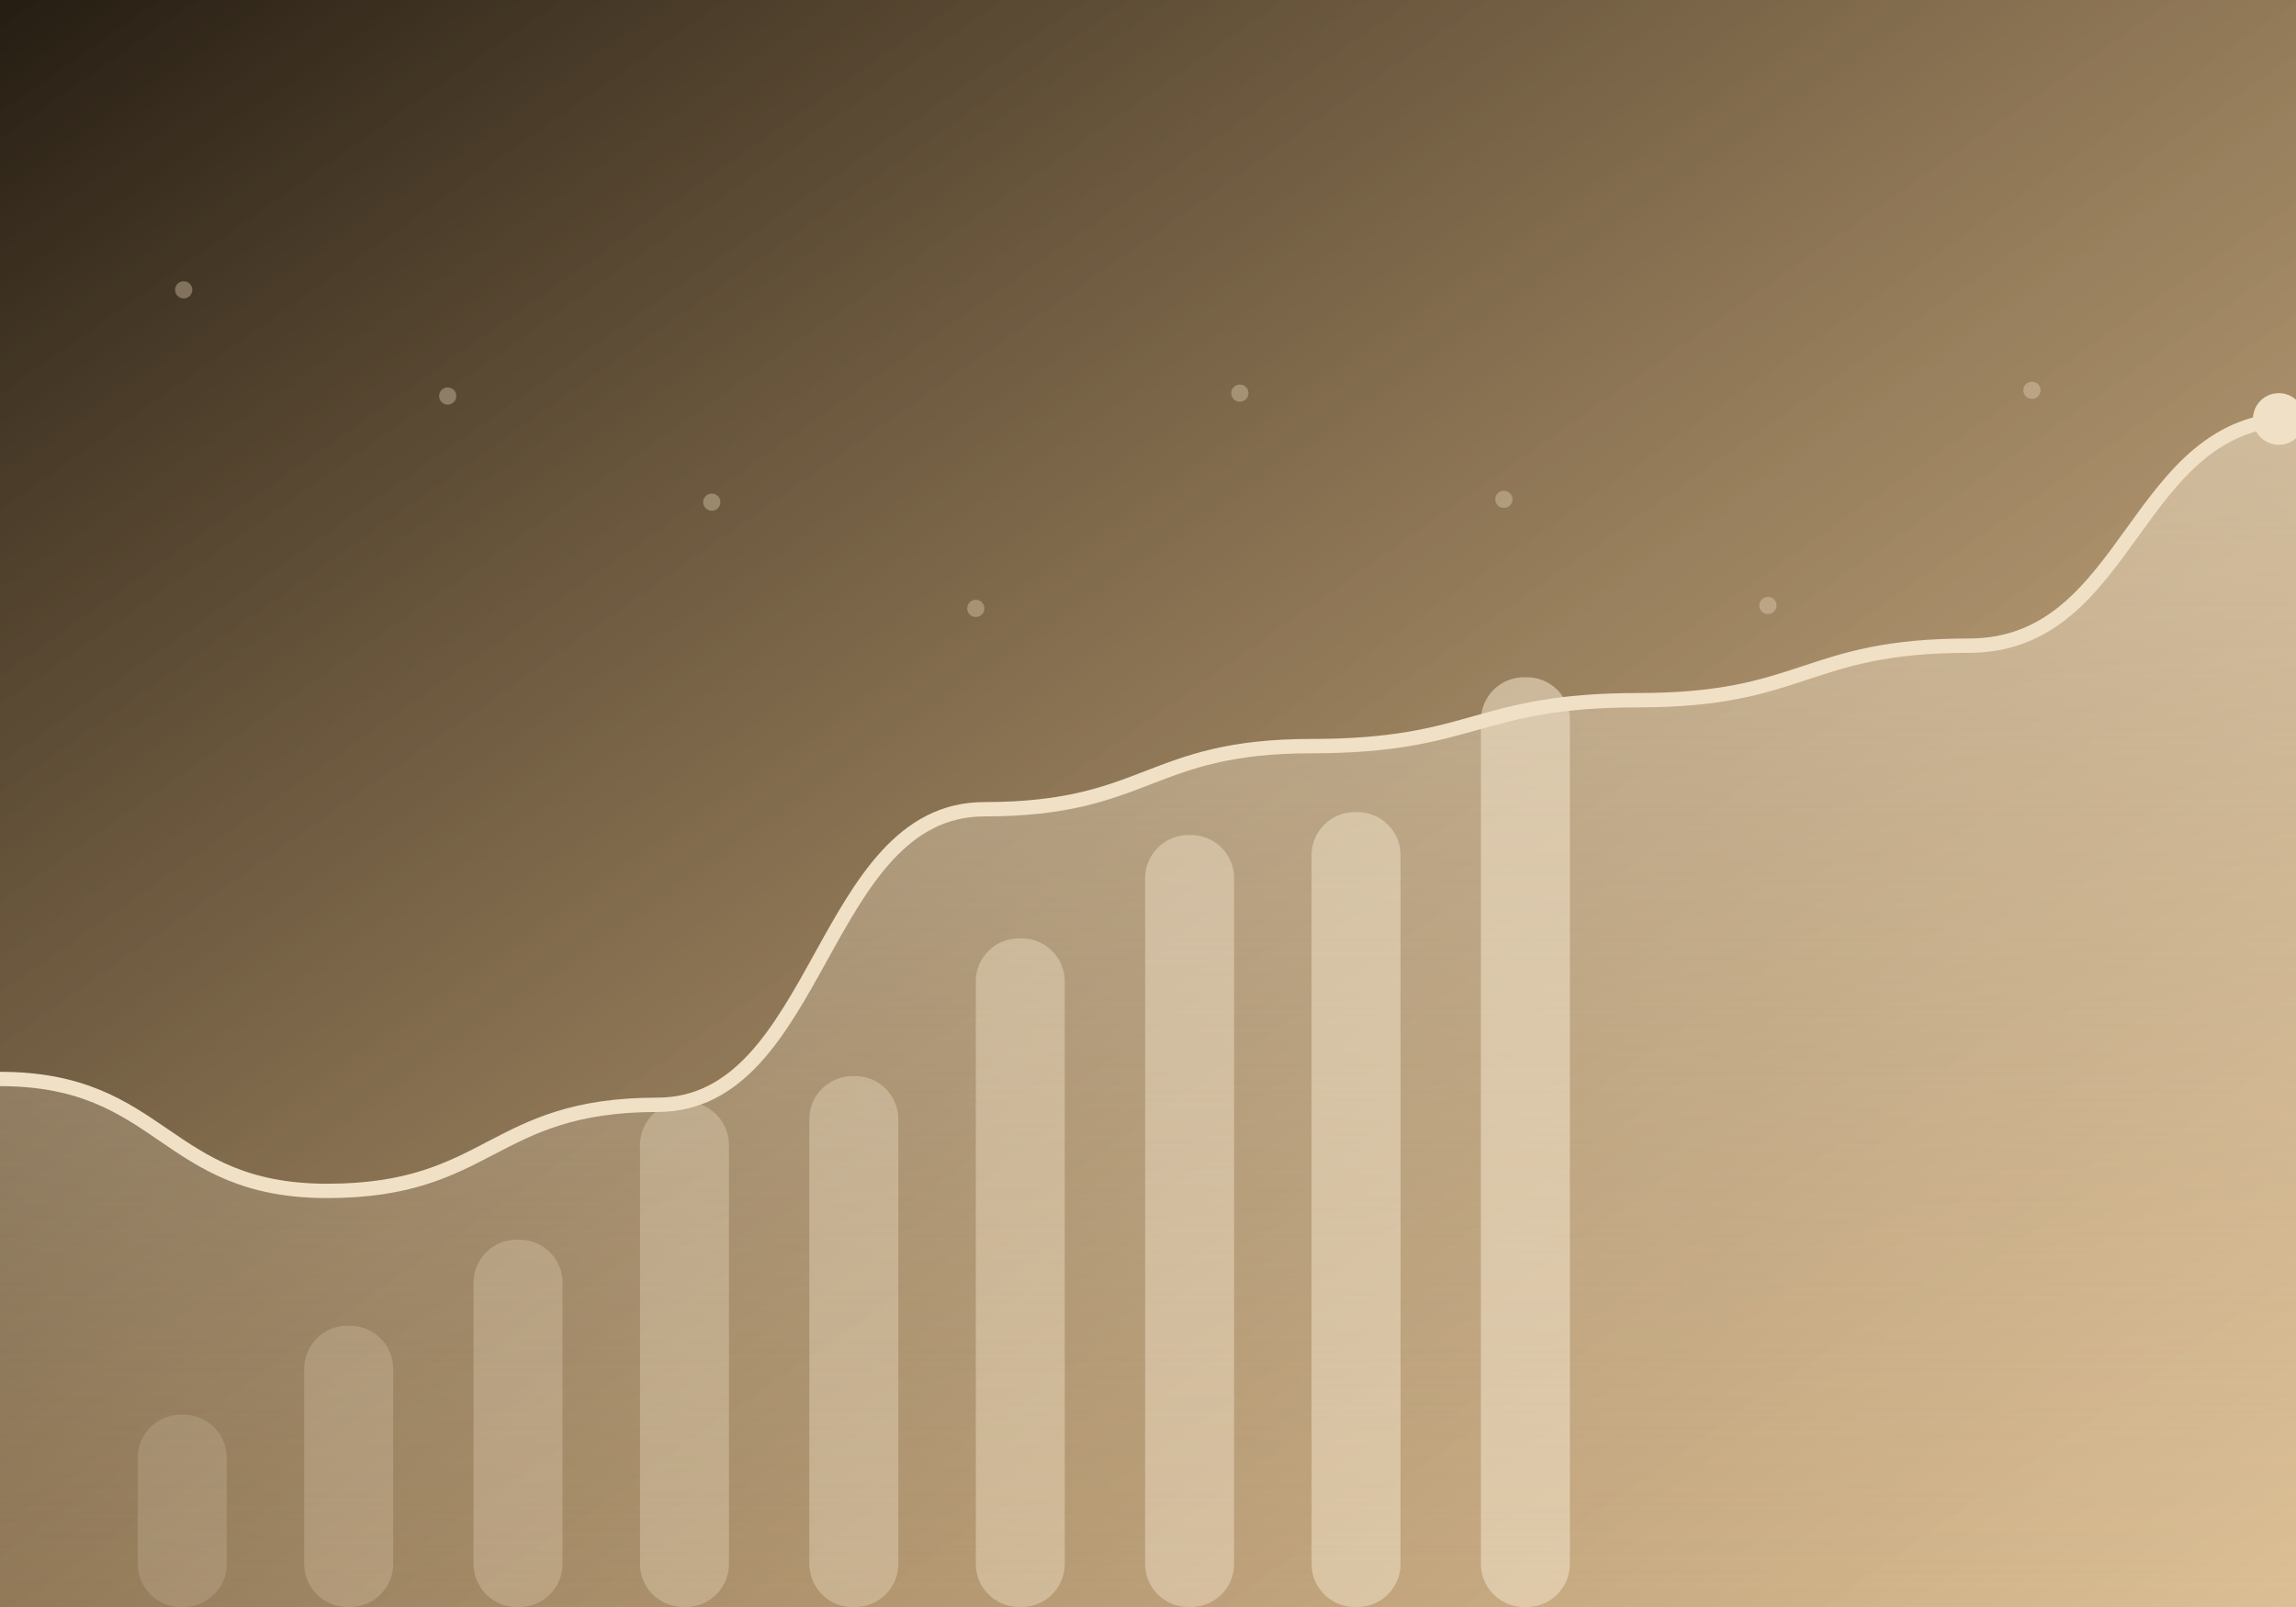
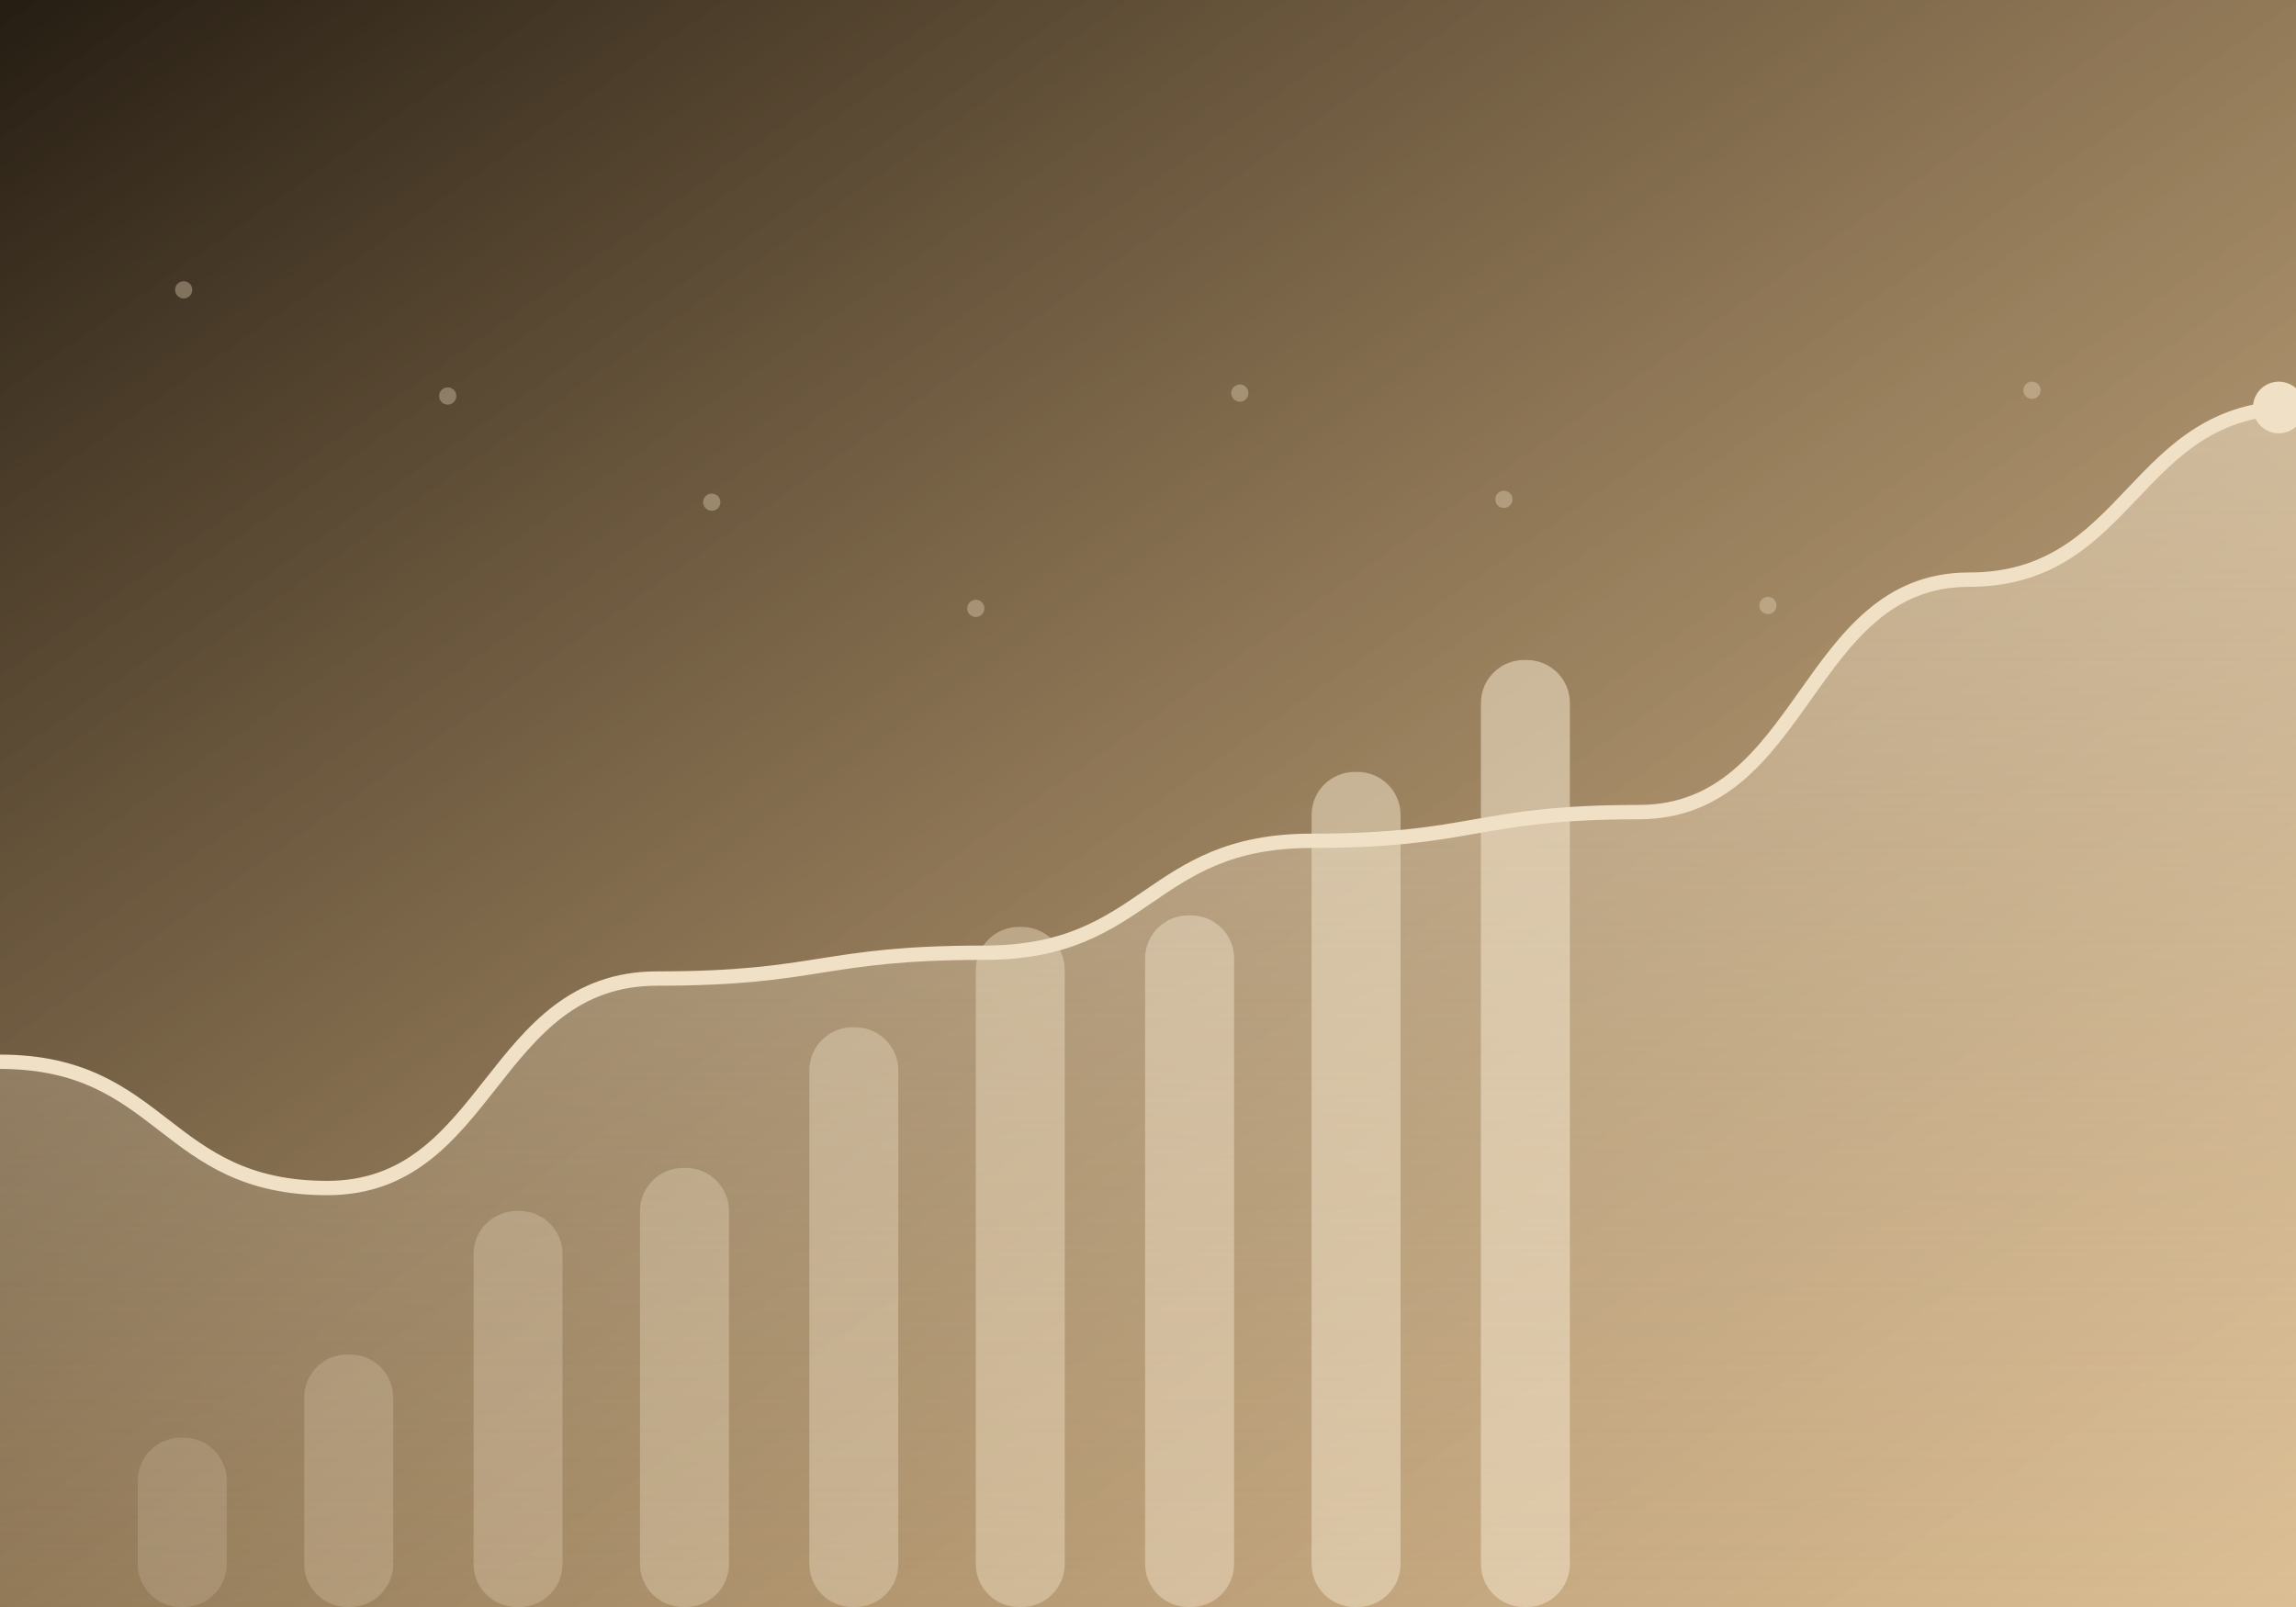
<svg xmlns="http://www.w3.org/2000/svg" viewBox="0 0 800 560" width="800" height="560">
  <defs>
    <linearGradient id="g" x1="0" y1="0" x2="1" y2="1">
      <stop offset="0" stop-color="#241C12" />
      <stop offset="1" stop-color="#C08A3E" stop-opacity=".55" />
    </linearGradient>
    <linearGradient id="a" x1="0" y1="0" x2="0" y2="1">
      <stop offset="0" stop-color="#F0E0C6" stop-opacity=".55" />
      <stop offset="1" stop-color="#F0E0C6" stop-opacity="0" />
    </linearGradient>
  </defs>
  <rect width="800" height="560" fill="url(#g)" />
-   <rect x="48" y="493" width="31" height="67" rx="15" fill="#F0E0C6" opacity="0.18" />
-   <rect x="106" y="462" width="31" height="98" rx="15" fill="#F0E0C6" opacity="0.23" />
-   <rect x="165" y="432" width="31" height="128" rx="15" fill="#F0E0C6" opacity="0.28" />
-   <rect x="223" y="384" width="31" height="176" rx="15" fill="#F0E0C6" opacity="0.33" />
-   <rect x="282" y="375" width="31" height="185" rx="15" fill="#F0E0C6" opacity="0.38" />
-   <rect x="340" y="327" width="31" height="233" rx="15" fill="#F0E0C6" opacity="0.43" />
-   <rect x="399" y="291" width="31" height="269" rx="15" fill="#F0E0C6" opacity="0.48" />
-   <rect x="457" y="283" width="31" height="277" rx="15" fill="#F0E0C6" opacity="0.53" />
-   <rect x="516" y="236" width="31" height="324" rx="15" fill="#F0E0C6" opacity="0.58" />
+   <rect x="48" y="501" width="31" height="59" rx="15" fill="#F0E0C6" opacity="0.18" />
+   <rect x="106" y="472" width="31" height="88" rx="15" fill="#F0E0C6" opacity="0.23" />
+   <rect x="165" y="422" width="31" height="138" rx="15" fill="#F0E0C6" opacity="0.28" />
+   <rect x="223" y="407" width="31" height="153" rx="15" fill="#F0E0C6" opacity="0.33" />
+   <rect x="282" y="358" width="31" height="202" rx="15" fill="#F0E0C6" opacity="0.38" />
+   <rect x="340" y="323" width="31" height="237" rx="15" fill="#F0E0C6" opacity="0.43" />
+   <rect x="399" y="319" width="31" height="241" rx="15" fill="#F0E0C6" opacity="0.48" />
+   <rect x="457" y="269" width="31" height="291" rx="15" fill="#F0E0C6" opacity="0.53" />
+   <rect x="516" y="230" width="31" height="330" rx="15" fill="#F0E0C6" opacity="0.58" />
  <circle cx="64" cy="101" r="3" fill="#F0E0C6" opacity=".35" />
  <circle cx="156" cy="138" r="3" fill="#F0E0C6" opacity=".35" />
  <circle cx="248" cy="175" r="3" fill="#F0E0C6" opacity=".35" />
  <circle cx="340" cy="212" r="3" fill="#F0E0C6" opacity=".35" />
  <circle cx="432" cy="137" r="3" fill="#F0E0C6" opacity=".35" />
  <circle cx="524" cy="174" r="3" fill="#F0E0C6" opacity=".35" />
  <circle cx="616" cy="211" r="3" fill="#F0E0C6" opacity=".35" />
  <circle cx="708" cy="136" r="3" fill="#F0E0C6" opacity=".35" />
-   <path d="M0,376 C57,376 57,415 114,415 C171,415 171,385 229,385 C286,385 286,282 343,282 C400,282 400,260 457,260 C514,260 514,244 571,244 C629,244 629,225 686,225 C743,225 743,146 800,146 L800,560 L0,560 Z" fill="url(#a)" />
-   <path d="M0,376 C57,376 57,415 114,415 C171,415 171,385 229,385 C286,385 286,282 343,282 C400,282 400,260 457,260 C514,260 514,244 571,244 C629,244 629,225 686,225 C743,225 743,146 800,146" fill="none" stroke="#F0E0C6" stroke-width="5" stroke-linecap="round" />
-   <circle cx="794" cy="146" r="9" fill="#F0E0C6" />
+   <path d="M0,370 C57,370 57,414 114,414 C171,414 171,341 229,341 C286,341 286,332 343,332 C400,332 400,293 457,293 C514,293 514,283 571,283 C629,283 629,202 686,202 C743,202 743,142 800,142 L800,560 L0,560 Z" fill="url(#a)" />
+   <path d="M0,370 C57,370 57,414 114,414 C171,414 171,341 229,341 C286,341 286,332 343,332 C400,332 400,293 457,293 C514,293 514,283 571,283 C629,283 629,202 686,202 C743,202 743,142 800,142" fill="none" stroke="#F0E0C6" stroke-width="5" stroke-linecap="round" />
+   <circle cx="794" cy="142" r="9" fill="#F0E0C6" />
</svg>
